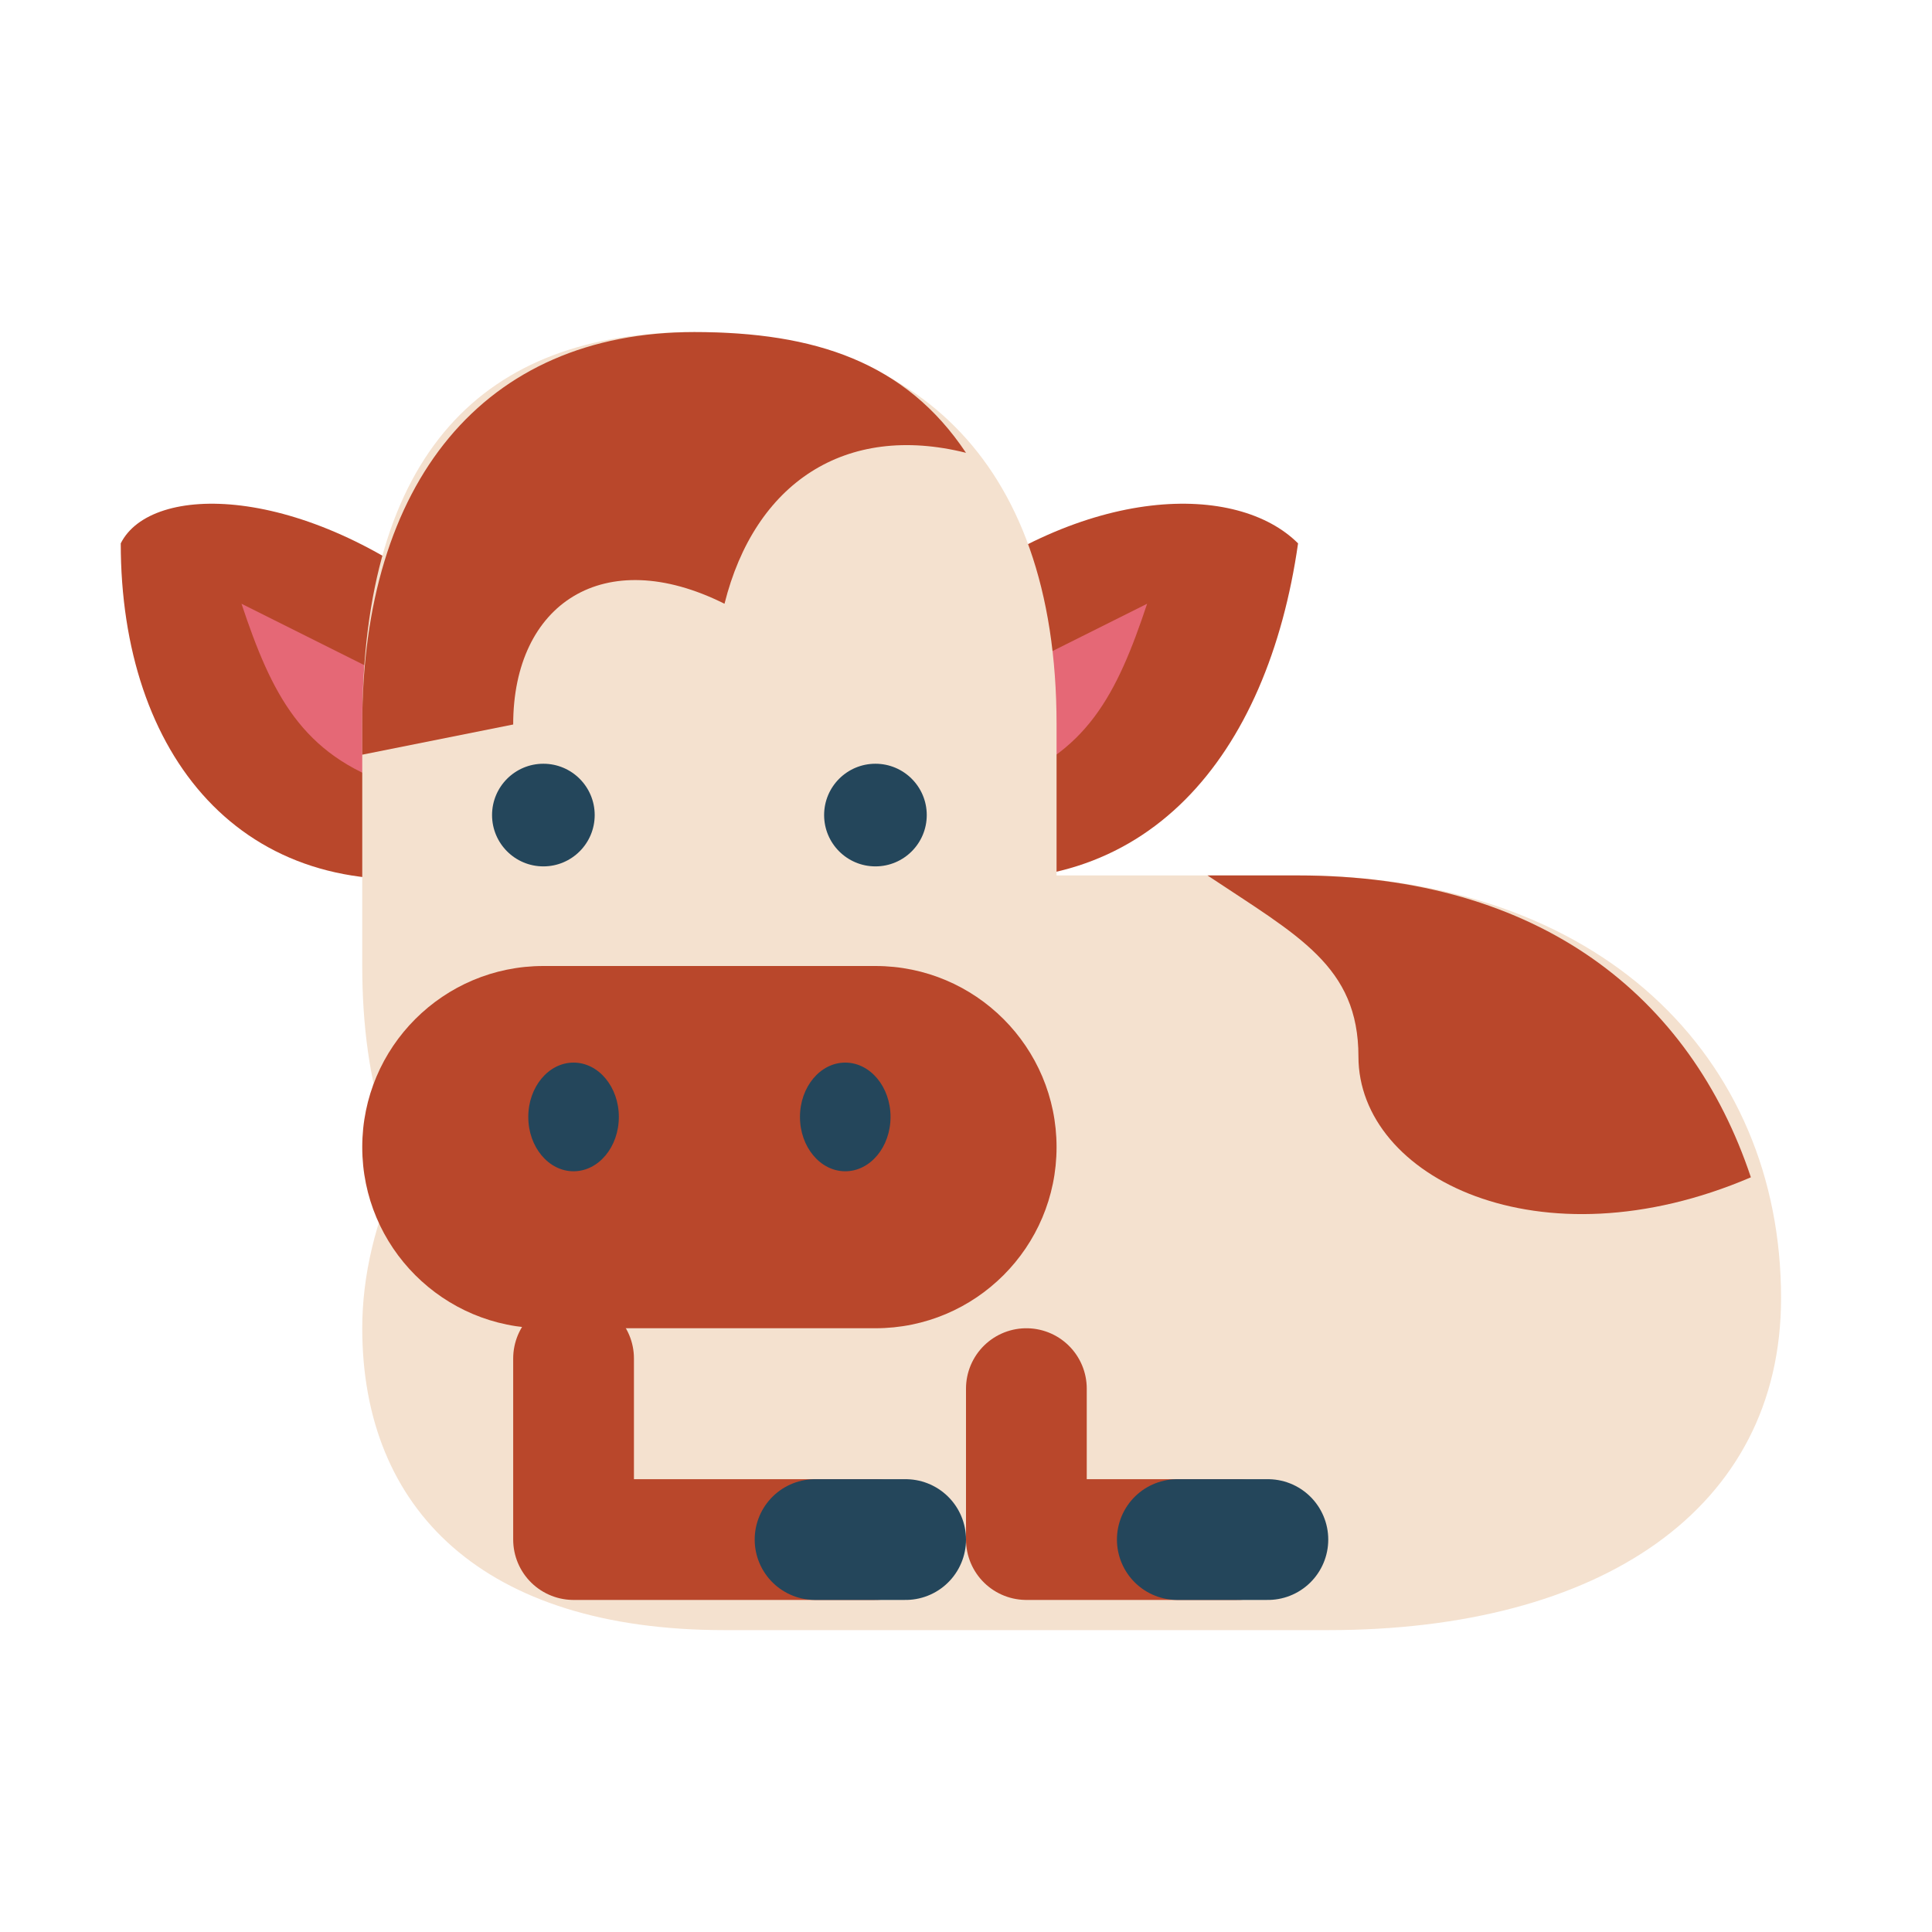
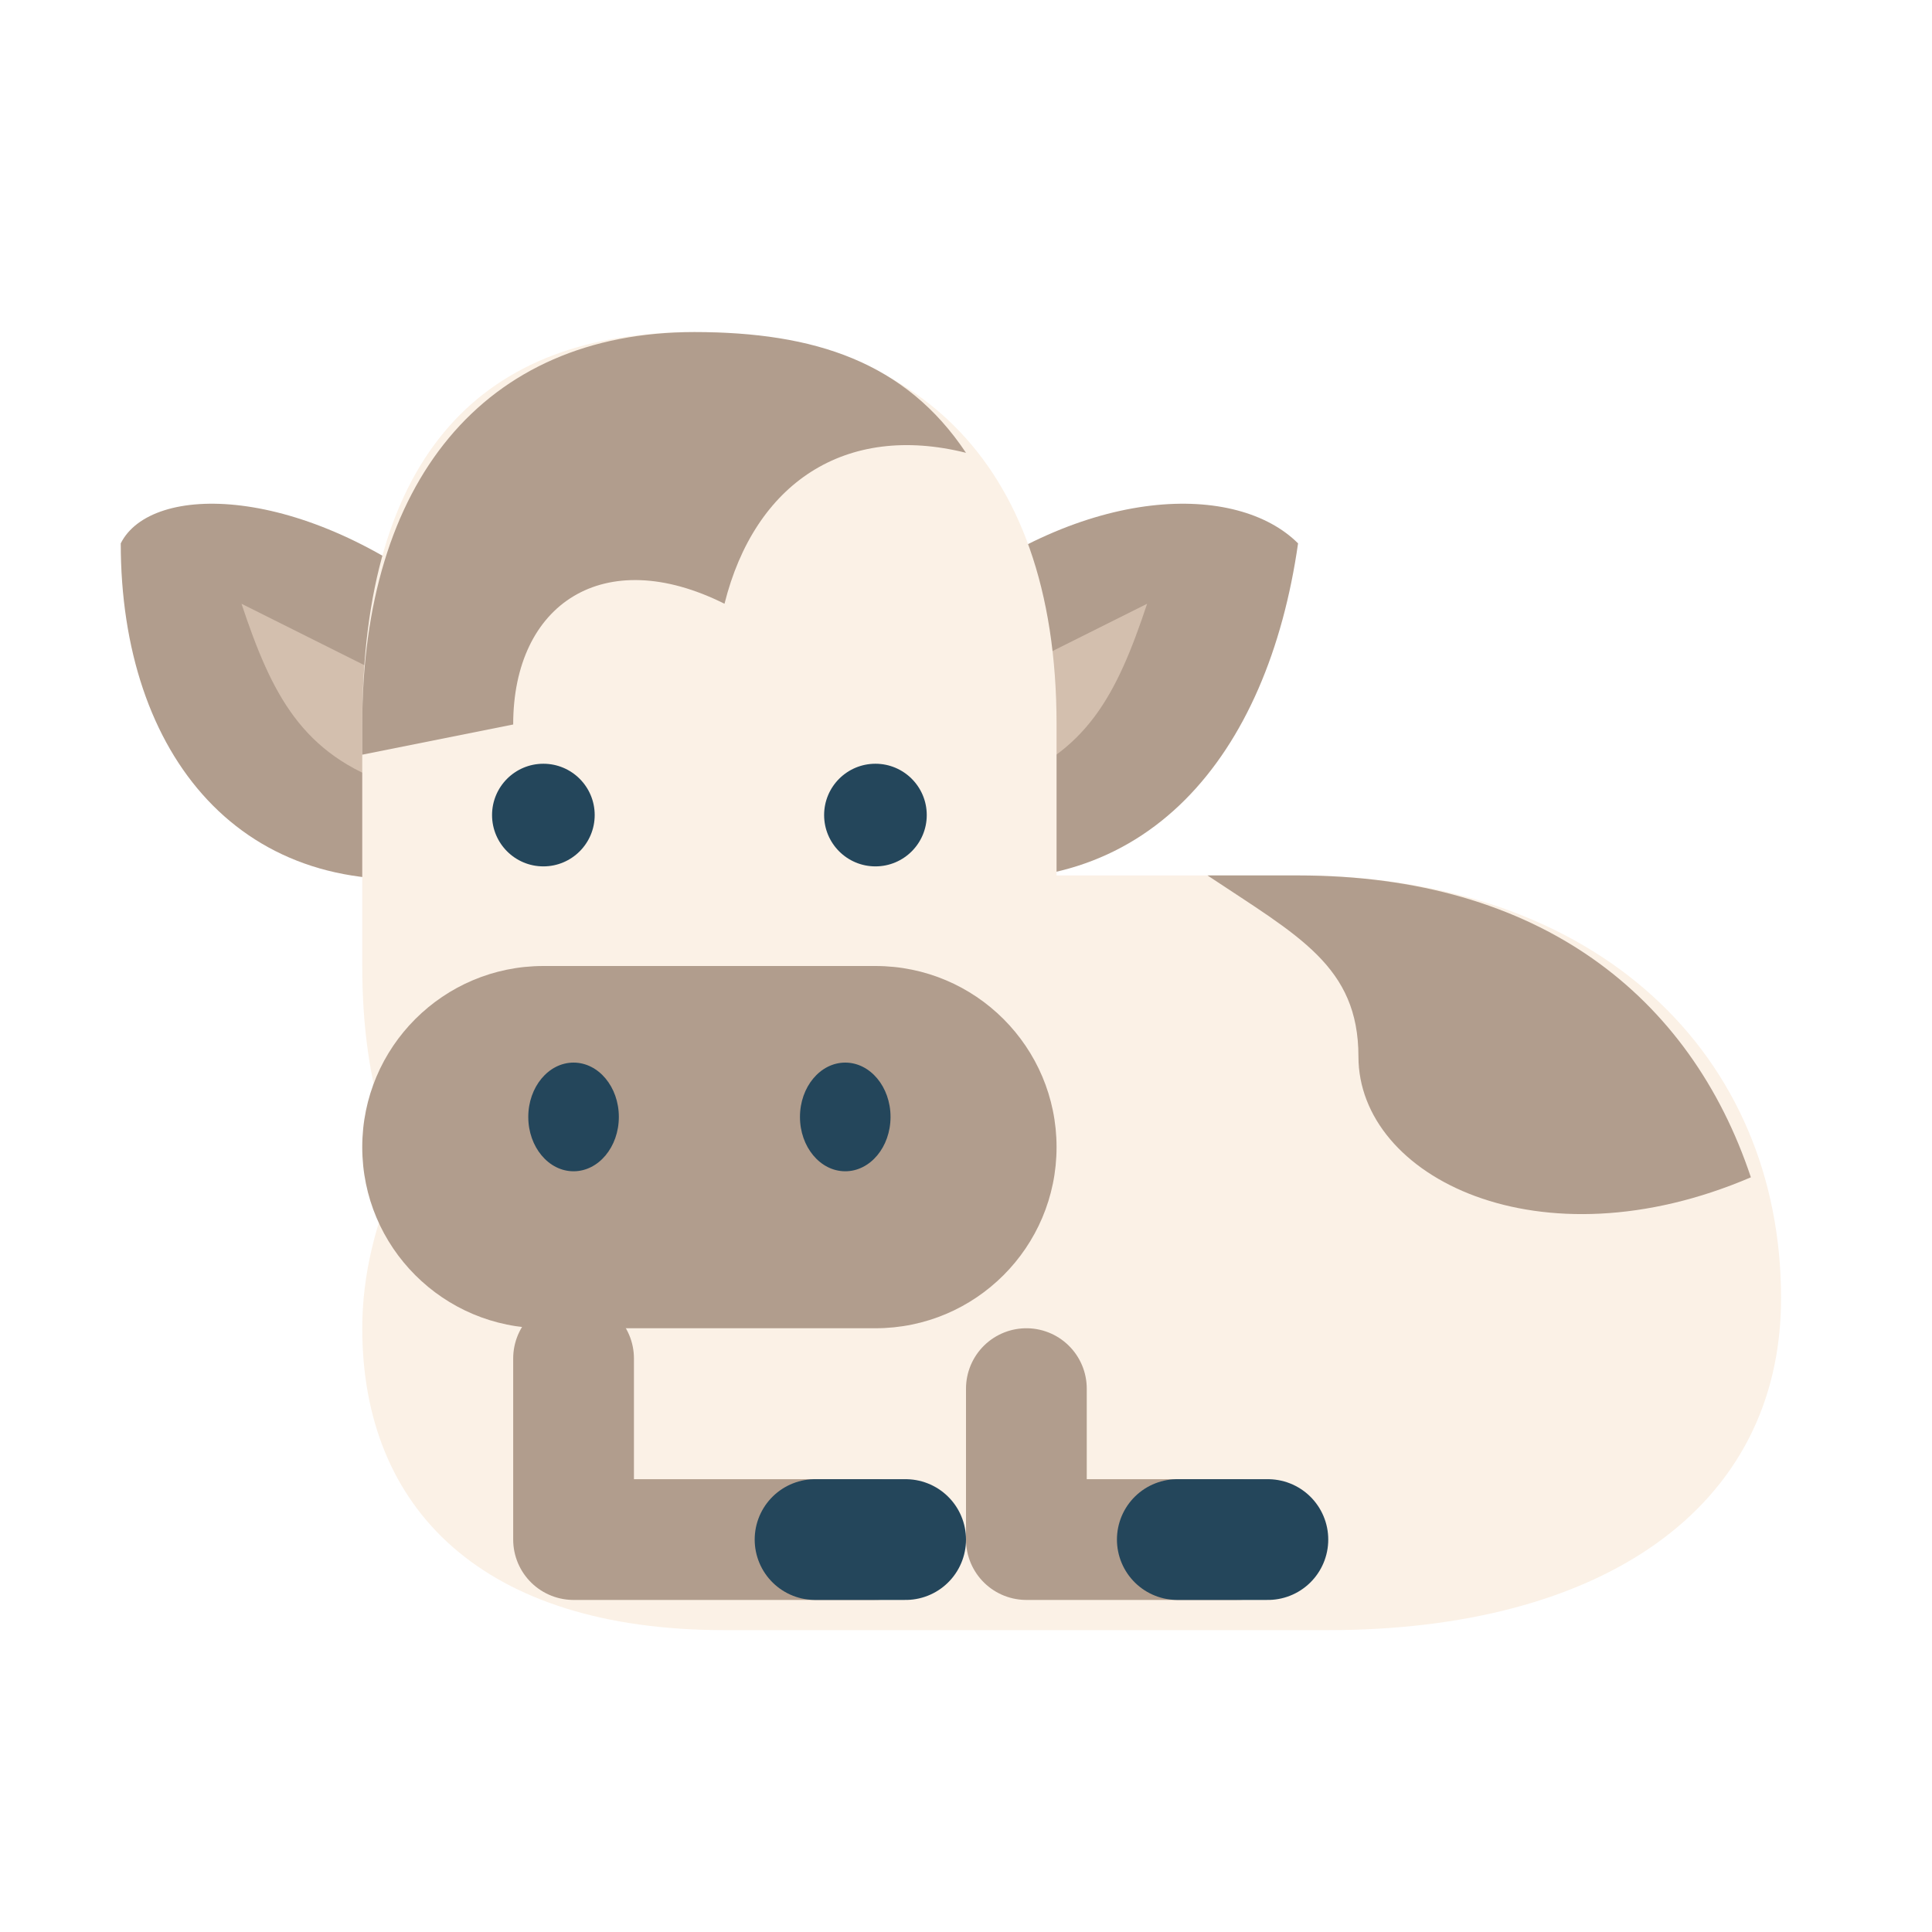
<svg xmlns="http://www.w3.org/2000/svg" width="32" height="32" viewBox="0 0 64 64" role="img" aria-labelledby="title">
  <g transform="translate(2 -3)">
-     <path fill="#F4E1CF" d="M27 32h14c10 0 16 6 16 14 0 7-6 11-15 11H22c-8 0-12-4-12-10 0-7 7-15 17-15Z" />
-     <path fill="#B9472B" d="M38 32h3c8 0 13 4 15 10-7 3-13 0-13-4 0-3-2-4-5-6Z" />
-     <path d="M17 48v6h10m5-5v5h7" fill="none" stroke="#B9472B" stroke-width="4" stroke-linecap="round" stroke-linejoin="round" />
+     <path fill="#FBF1E6" d="M27 32h14c10 0 16 6 16 14 0 7-6 11-15 11H22c-8 0-12-4-12-10 0-7 7-15 17-15Z" />
+     <path fill="#B19D8D" d="M38 32h3c8 0 13 4 15 10-7 3-13 0-13-4 0-3-2-4-5-6Z" />
+     <path d="M17 48v6h10m5-5v5h7" fill="none" stroke="#B19D8D" stroke-width="4" stroke-linecap="round" stroke-linejoin="round" />
    <path d="M25 54h3m9 0h3" fill="none" stroke="#24465B" stroke-width="4" stroke-linecap="round" />
-     <path fill="#B9472B" d="M13 23C8 19 3 19 2 21c0 7 4 12 11 11Zm16 0c5-4 10-4 12-2-1 7-5 12-12 11Z" />
-     <path fill="#E56876" d="m6 23 6 3-1 3c-3-1-4-3-5-6Zm30 0-6 3 1 3c3-1 4-3 5-6Z" />
-     <path fill="#F4E1CF" d="M10 27c0-9 4-13 11-13s12 4 12 13v8c0 8-5 12-12 12S10 43 10 35Z" />
-     <path fill="#B9472B" d="M10 28v-1c0-8 4-13 11-13 4 0 7 1 9 4-4-1-7 1-8 5-4-2-7 0-7 4Z" />
+     <path fill="#B19D8D" d="M13 23C8 19 3 19 2 21c0 7 4 12 11 11Zm16 0c5-4 10-4 12-2-1 7-5 12-12 11Z" />
+     <path fill="#D3BFAE" d="m6 23 6 3-1 3c-3-1-4-3-5-6Zm30 0-6 3 1 3c3-1 4-3 5-6Z" />
+     <path fill="#FBF1E6" d="M10 27c0-9 4-13 11-13s12 4 12 13v8c0 8-5 12-12 12S10 43 10 35Z" />
+     <path fill="#B19D8D" d="M10 28v-1c0-8 4-13 11-13 4 0 7 1 9 4-4-1-7 1-8 5-4-2-7 0-7 4Z" />
    <circle cx="16" cy="30" r="1.7" fill="#24465B" />
    <circle cx="27" cy="30" r="1.7" fill="#24465B" />
-     <rect x="10" y="35" width="23" height="12" rx="6" fill="#B9472B" />
+     <rect x="10" y="35" width="23" height="12" rx="6" fill="#B19D8D" />
    <ellipse cx="17" cy="40" rx="1.5" ry="1.8" fill="#24465B" />
    <ellipse cx="26" cy="40" rx="1.5" ry="1.8" fill="#24465B" />
  </g>
</svg>
